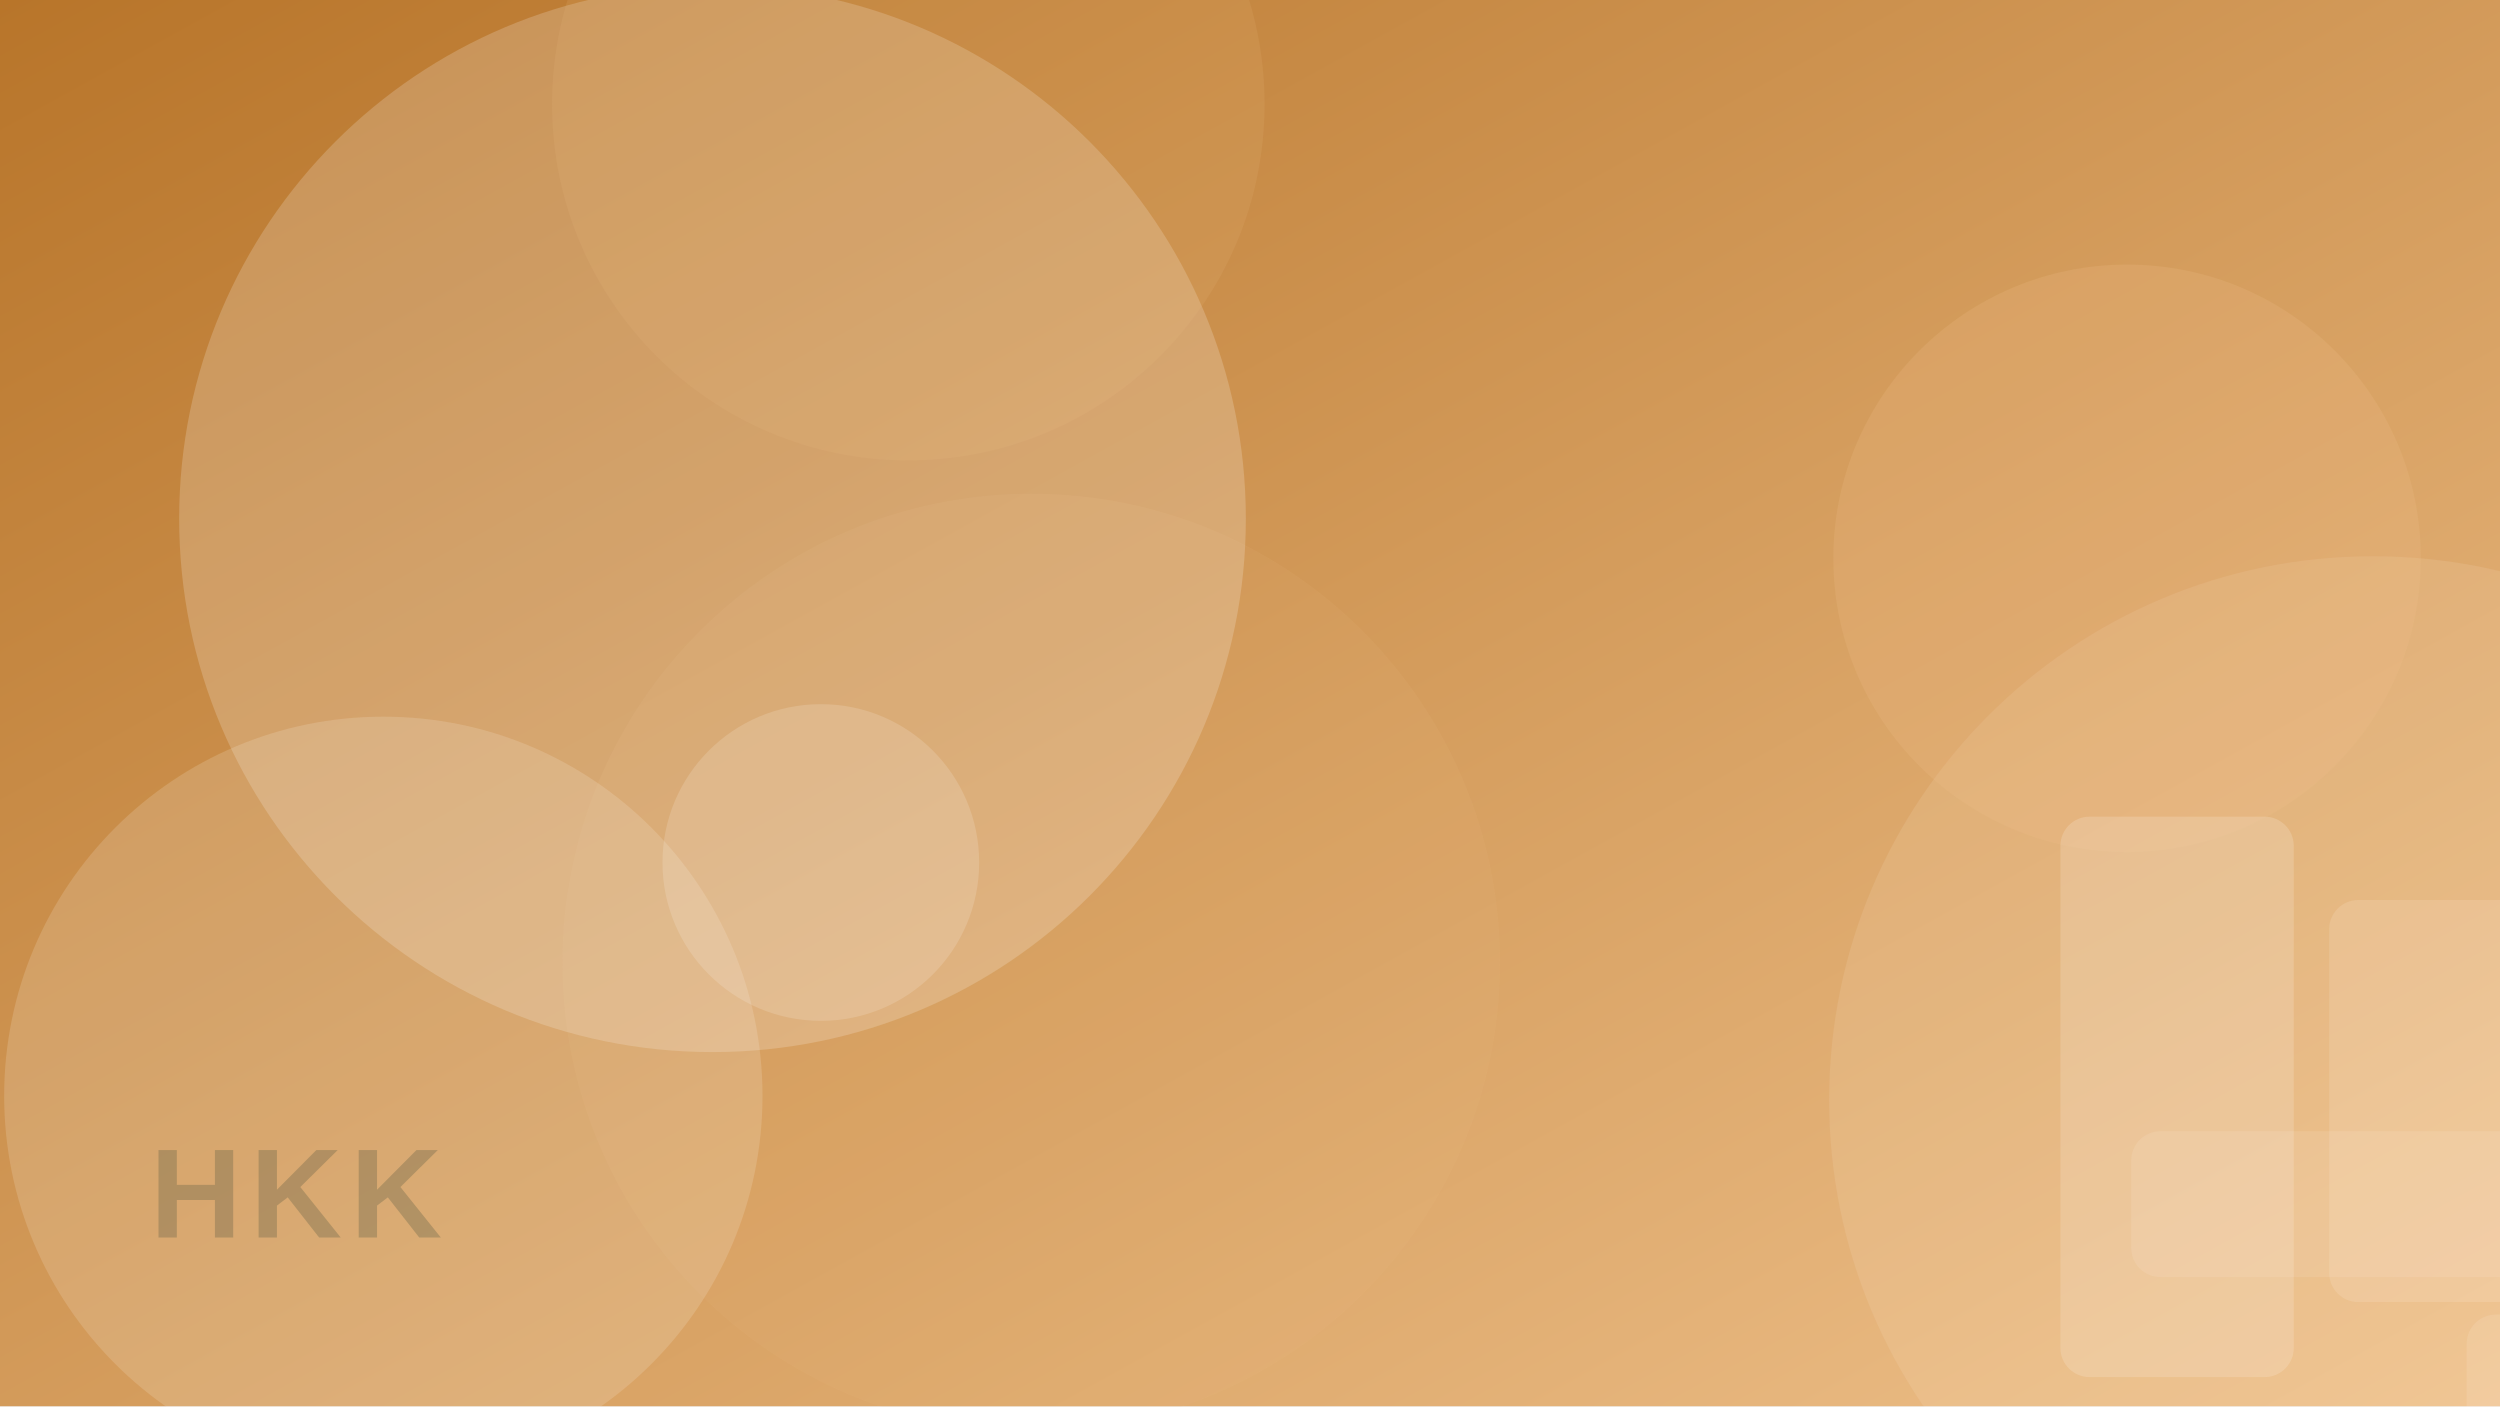
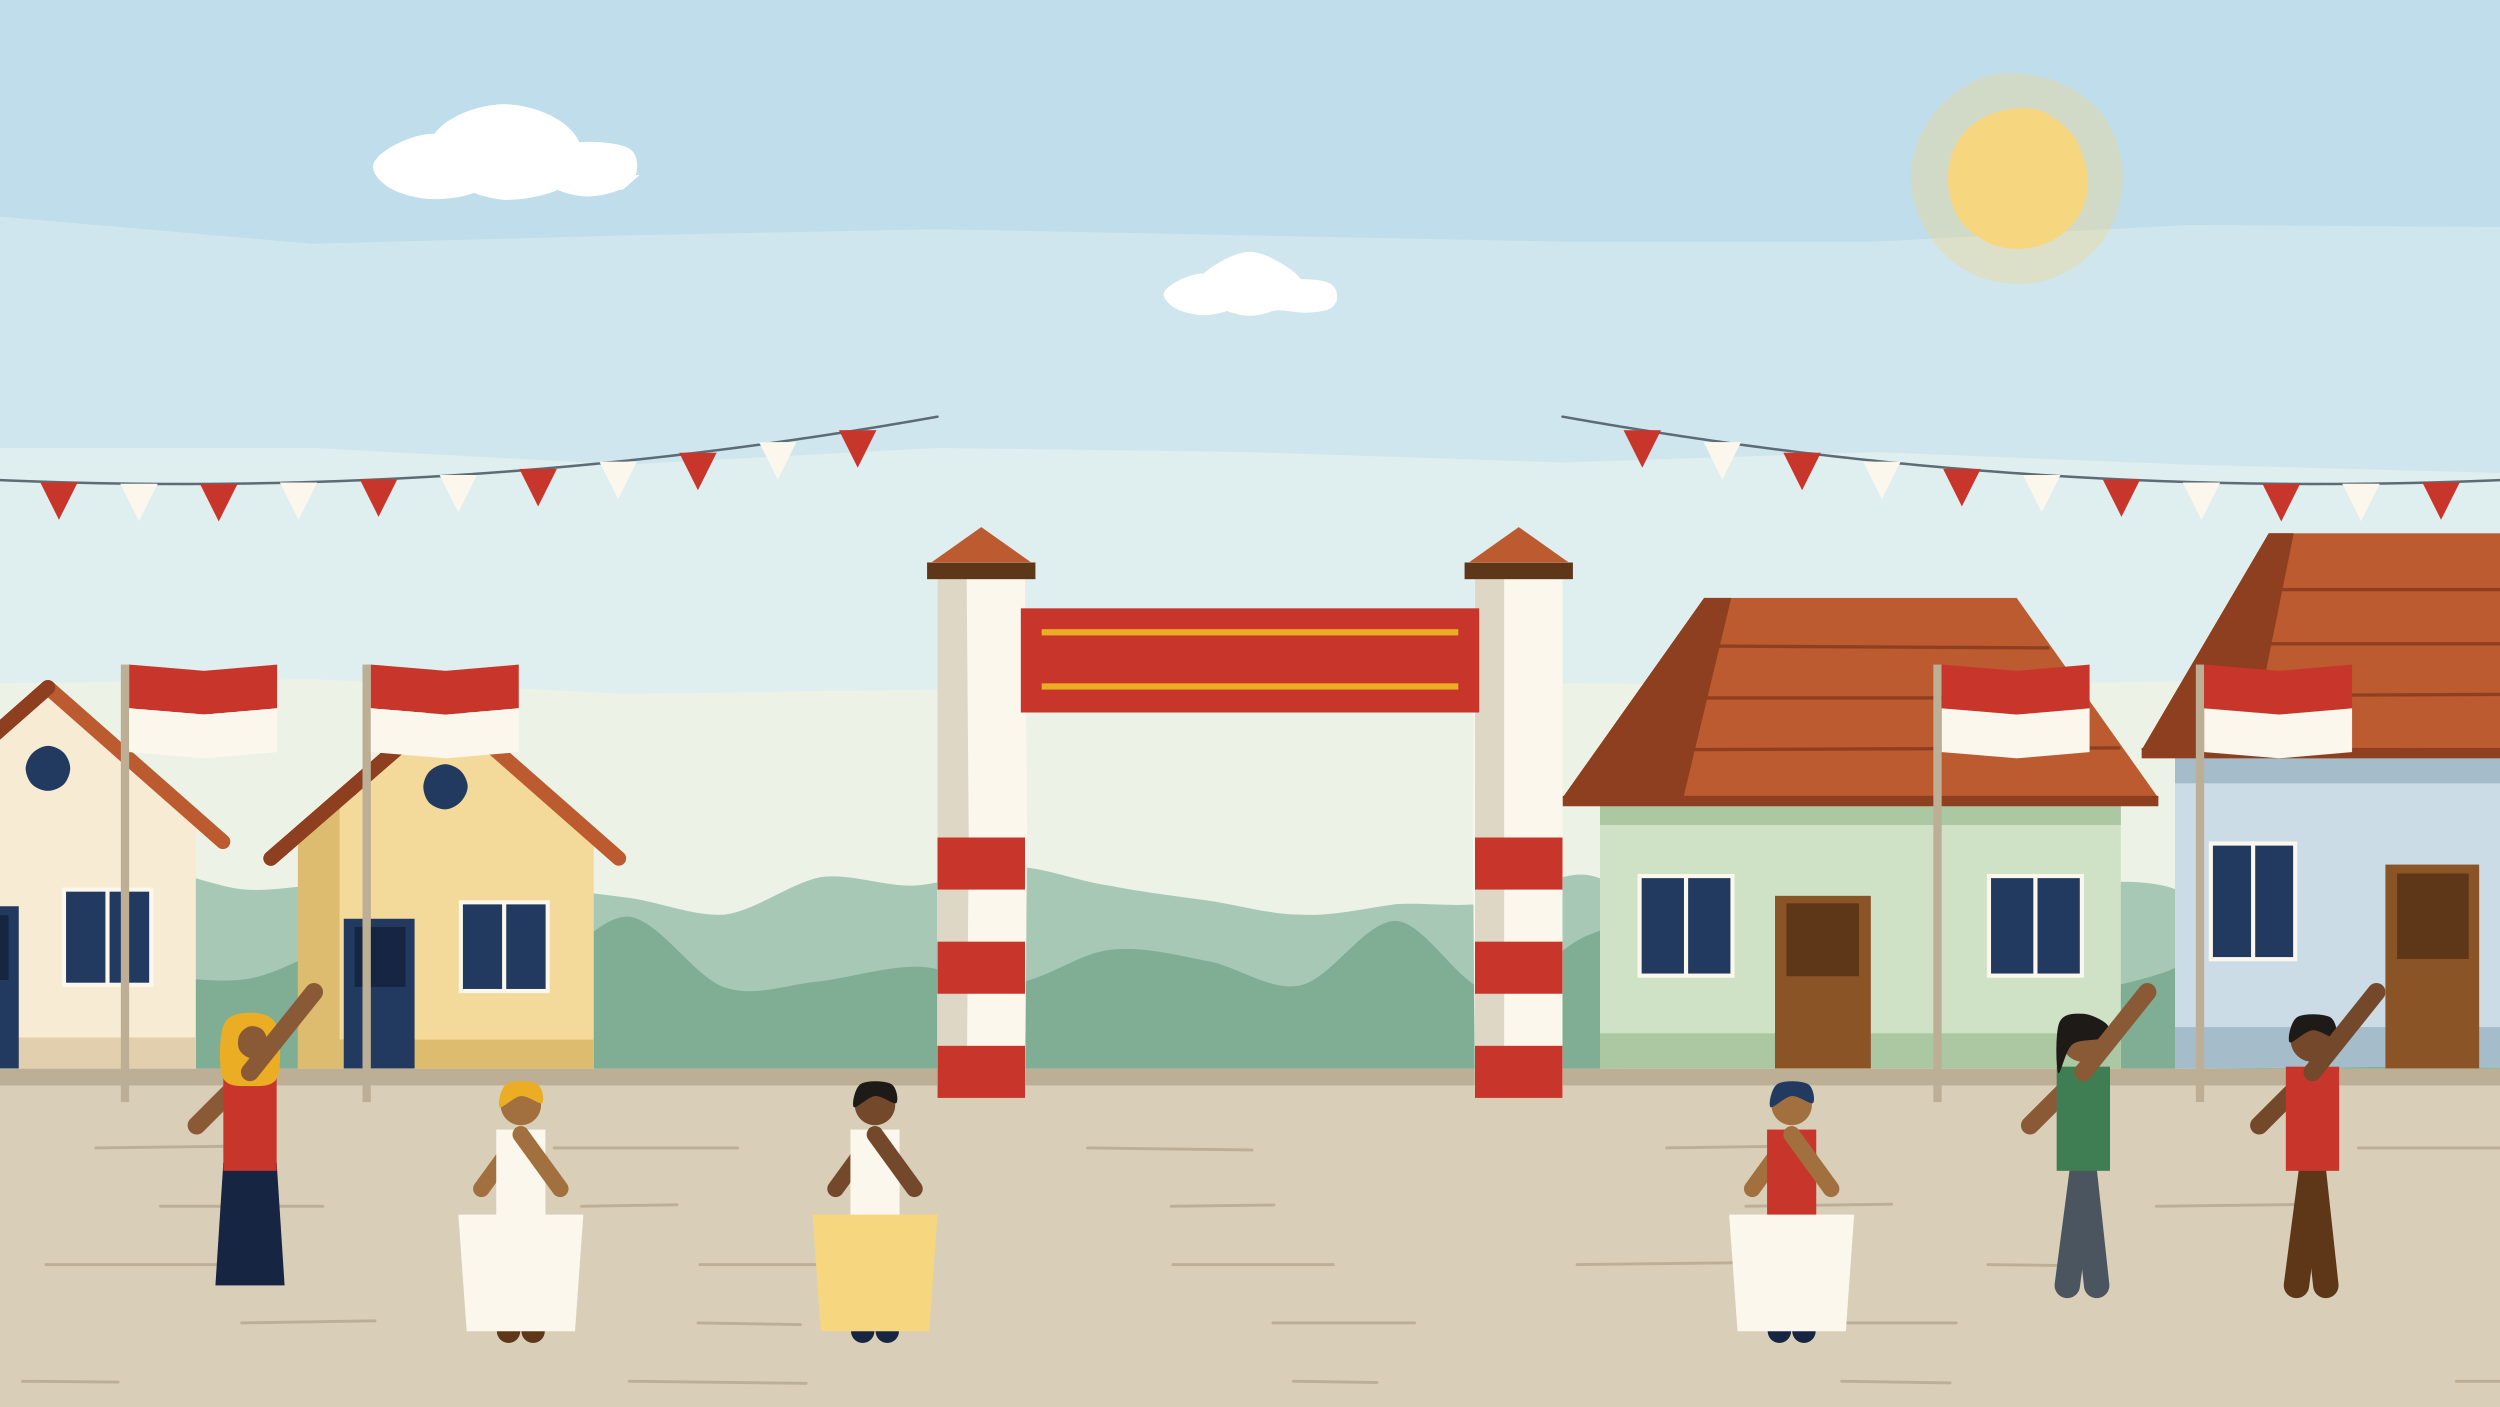
<svg xmlns="http://www.w3.org/2000/svg" viewBox="0 0 1200 675" width="1200" height="675" role="img" aria-label="HUT Kemerdekaan RI ke-81 Kampung Sanggrahan 8">
-   <defs>
-     <linearGradient id="g" x1="0" y1="0" x2="1" y2="1">
-       <stop offset="0%" stop-color="#b8752a" />
-       <stop offset="100%" stop-color="#eec08a" />
-     </linearGradient>
-   </defs>
-   <rect width="1200" height="675" fill="url(#g)" />
-   <circle cx="495" cy="462" r="225" fill="#eec08a" opacity="0.09" />
-   <circle cx="1139" cy="528" r="261" fill="#fcf2e6" opacity="0.11" />
-   <circle cx="342" cy="249" r="256" fill="#ffffff" opacity="0.19" />
-   <circle cx="1021" cy="268" r="141" fill="#eec08a" opacity="0.20" />
-   <circle cx="184" cy="526" r="182" fill="#fcf2e6" opacity="0.17" />
-   <circle cx="394" cy="414" r="76" fill="#ffffff" opacity="0.15" />
-   <circle cx="436" cy="50" r="171" fill="#eec08a" opacity="0.12" />
-   <rect x="1184" y="631" width="205" height="116" rx="14" fill="#fcf2e6" opacity="0.13" />
-   <rect x="1118" y="432" width="224" height="193" rx="14" fill="#fcf2e6" opacity="0.15" />
-   <rect x="989" y="392" width="112" height="269" rx="14" fill="#fcf2e6" opacity="0.20" />
-   <rect x="1023" y="543" width="278" height="70" rx="14" fill="#fcf2e6" opacity="0.12" />
-   <text x="72" y="594" font-family="Segoe UI, Arial, sans-serif" font-size="61" font-weight="700" letter-spacing="4" fill="#0f2e26" opacity="0.20">HKK</text>
+   <style>.g{fill:none;stroke-linecap:round;stroke-linejoin:round}</style>
+   <path fill="#BFDDEB" d="M-20-20l1240 0 0 715-1240 0z" />
+   <path fill="#CFE6EE" d="M0 104l150 13 150-4 150-3 150 3 150 3 150 0 150-8 150 1 20 566-1240 0z" />
+   <path fill="#DFEEEE" d="M0 215l150 0 150 8 150-8 150 2 150 5 150-5 150 6 150 4 20 448-1240 0z" />
+   <path fill="#ECF3E6" d="M0 328l150-2 150 7 150-2 150 3 150-6 150 1 150-2 150 11 20 337-1240 0z" />
+   <path fill="#F6D77F55" d="M1019 86c0 10-4 22-10 30-6 8-16 15-25 18-9 3-22 3-31 0-10-3-19-10-25-18-6-8-11-20-11-30 0-10 4-22 10-30 6-8 16-16 25-19 10-3 22-2 32 1 10 3 20 10 26 18 6 8 9 20 9 30z" />
+   <path fill="#F6D77F" d="M1002 86c1 7-2 15-6 20-4 6-11 10-17 12-7 2-15 2-21 0-6-2-13-7-17-12-4-6-6-13-6-20 0-7 2-15 6-20 4-6 11-10 17-12 6-2 15-3 21-1 6 2 13 8 17 13 3 6 6 13 6 20z" />
+   <path fill="#FFFFFF" d="M233.7 79.9c.5 3.6 .2 9-4.1 11.7-4.4 2.6-14.9 4.2-21.9 4-7-.1-15.2-2.4-20-5-4.8-2.7-8.9-7.2-8.7-10.7 .1-3.5 5.1-7.4 9.9-10 4.7-2.7 12.6-5.7 18.8-5.7 6.2 0 14.3 3.1 18.6 5.8 4.4 2.6 6.8 6.3 7.4 9.9z" />
+   <path fill="#FFFFFF" d="M279 72c1 6-3 14-9 18-7 4-19 6-28 6-9-1-18-4-24-8-6-4-12-11-12-16-1-5 5-12 11-15 6-4 17-7 25-7 8 0 19 3 25 7 6 3 12 10 12 15z" />
+   <path fill="#FFFFFF" d="M305.8 80.9c-.2 3.1-1.9 6.8-5.9 9-4 2.3-12.1 4.5-18.1 4.4-6 0-13.1-2.4-17.6-4.6-4.6-2.3-9.8-5.9-9.7-8.8 0-3 5.3-6.6 9.9-8.8 4.5-2.1 11.2-3.9 17.4-4 6.2-.2 15.7 .8 19.7 2.9 4 2.1 4.6 6.7 4.3 9.9z" />
+   <path fill="#FFFFFF" d="M183 84l124 0-8 7-108 0z" />
+   <path fill="#FFFFFF" d="M597.4 141.2c0 2.4-3.1 5.5-6.4 7.2-3.3 1.7-9 2.9-13.4 2.9-4.4-.1-9.8-1.4-13-3.1-3.2-1.7-6.2-4.7-6-7 .1-2.2 3.7-4.8 6.9-6.4 3.1-1.7 7.8-3.4 12.1-3.5 4.3-.1 10.3 1 13.6 2.7 3.3 1.6 6.3 4.8 6.2 7.2z" />
+   <path fill="#FFFFFF" d="M625.2 136.3c.2 3.3-4.7 7.8-8.9 10.3-4.2 2.6-10.9 5-16.4 5-5.4 0-12.2-2.4-16.4-4.9-4.3-2.6-9.1-7.1-8.9-10.4 .1-3.4 5.6-7.3 9.8-9.8 4.2-2.6 10.4-5.6 15.5-5.6 5.2 0 11.2 3.1 15.4 5.7 4.2 2.5 9.7 6.3 9.9 9.7z" />
+   <path fill="#FFFFFF" d="M641.8 141.9c.1 2-.7 4.8-3.4 6.2-2.6 1.4-8.3 2-12.4 2-4.1-.1-9.2-.8-12.1-2.2-2.9-1.4-5.2-3.9-5.4-6-.2-2.2 1.2-5.4 4.1-6.7 2.9-1.4 9.1-1.3 13.4-1.2 4.2 .1 9.3 .5 12 1.9 2.6 1.3 3.7 3.9 3.8 6z" />
+   <path fill="#FFFFFF" d="M561 144l81 0-5 5-71 0z" />
+   <path fill="#A8C8B6" d="M-20 675c-210-39-8-195 0-234 8-39 31 4 46 1 15-4 31-20 46-23 15-2 31 7 46 8 15 1 31-3 46-3 15 1 31 4 46 4 15 1 31-2 46-1 15 0 31 2 46 4 15 2 31 9 46 8 15-2 31-15 46-18 15-2 31 5 46 4 15-1 31-9 46-9 15 0 31 7 46 9 15 3 31 5 46 7 15 2 31 7 46 7 15 1 31-3 46-5 15-1 31 2 46-1 15-2 31-15 46-13 15 2 31 22 46 25 15 2 31-5 46-9 15-4 31-17 46-15 15 1 31 25 46 26 15 1 31-17 46-20 15-4 31-5 46-2 15 3 31 18 46 20 15 3 31-2 46-3 15-1 31-1 46-3 15-3 35-51 46-12 11 39 225 207 18 248-207 41-1050 39-1260 0z" />
+   <path fill="#7FAE95" d="M-20 675c-210-39-8-201 0-236 8-34 31 23 46 28 15 5 31 1 46 1 15 1 31 4 46 2 15-2 31-13 46-17 15-4 31-8 46-6 15 2 31 19 46 18 15-1 31-26 46-25 15 2 31 29 46 34 15 5 31-2 46-3 15-2 31-7 46-7 15 0 31 10 46 8 15-1 31-14 46-16 15-2 31 2 46 5 15 2 31 15 46 12 15-3 31-31 46-31 15 1 31 33 46 34 15 1 31-21 46-27 15-6 31-10 46-9 15 1 31 10 46 16 15 5 31 14 46 17 15 3 31 1 46 2 15 0 31 3 46 2 15-2 31-5 46-10 15-5 31-19 46-21 15-2 31 2 46 6 15 5 31 22 46 22 15-1 35-56 46-22 11 33 225 186 18 223-207 37-1050 39-1260 0z" />
+   <path fill="#F7EBD3" d="M-48 513l0-121 71-60 71 60 0 121z" />
+   <path fill="#E2CFAE" d="M-48 513l0-121 20-17 0 138z" />
+   <path fill="#E2CFAE" d="M-48 498l142 0 0 15-142 0z" />
+   <path class="g" stroke="#BC5A30" stroke-width="7.1" d="M-61 404l84-74 84 74" />
+   <path class="g" stroke="#8E3F20" stroke-width="7.1" d="M-61 404l84-74" />
+   <path fill="#233A60" d="M33.7 368.8c0 2.5-1.3 5.8-3 7.6-1.8 1.8-5 3.2-7.6 3.2-2.5 .1-5.9-1.3-7.7-3.1-1.8-1.8-3.1-5.2-3.1-7.7 .1-2.5 1.6-5.7 3.4-7.4 1.8-1.8 4.9-3.4 7.4-3.4 2.5 0 5.7 1.5 7.5 3.3 1.7 1.8 3.1 5 3.1 7.5z" />
+   <path fill="#233A60" d="M-25 435l34 0 0 78-34 0z" />
+   <path fill="#162542" d="M-20.6 439.3l24.7 0 0 31.1-24.7 0z" />
+   <path fill="#FBF7EC" d="M29.7 426l43.9 0 0 47.7-43.9 0z" />
+   <path fill="#233A60" d="M31.7 428l39.9 0 0 43.7-39.9 0z" />
+   <path class="g" stroke="#FBF7EC" stroke-width="2" d="M51.6 428l0 43.7" />
+   <path fill="#F4DA9A" d="M143 513l0-113 71-59 71 59 0 113z" />
+   <path fill="#DDBB6F" d="M143 513l0-113 20-16 0 129z" />
+   <path fill="#DDBB6F" d="M143 499l142 0 0 14-142 0z" />
+   <path class="g" stroke="#BC5A30" stroke-width="7.1" d="M130 412l84-73 83 73" />
+   <path class="g" stroke="#8E3F20" stroke-width="7.1" d="M130 412l84-73" />
+   <path fill="#233A60" d="M224.5 377.7c-.1 2.5-1.7 5.5-3.5 7.3-1.8 1.9-4.9 3.5-7.4 3.5-2.5 0-5.8-1.4-7.6-3.2-1.7-1.8-2.8-5.1-2.8-7.6 0-2.6 1.3-5.7 3-7.5 1.8-1.8 4.9-3.3 7.4-3.4 2.5 0 5.8 1.5 7.6 3.3 1.8 1.8 3.3 5.1 3.3 7.6z" />
+   <path fill="#233A60" d="M165 441l34 0 0 72-34 0z" />
+   <path fill="#162542" d="M170.2 444.9l24.5 0 0 28.8-24.5 0z" />
+   <path fill="#FBF7EC" d="M220.2 432.1l43.7 0 0 44.6-43.7 0z" />
+   <path fill="#233A60" d="M222.2 434.1l39.7 0 0 40.6-39.7 0z" />
+   <path class="g" stroke="#FBF7EC" stroke-width="2" d="M242 434.1l0 40.6" />
+   <path fill="#CFE2C6" d="M768 378l125 0 125 0 0 135-125 1-125-1z" />
+   <path fill="#ABC8A2" d="M768 496l125 0 125 0 0 17-125 0-125 0z" />
+   <path fill="#ABC8A2" d="M768 378l126 0 124 0 0 18-125 0-125 0z" />
+   <path fill="#BC5A30" d="M750 383l68-96 150 0 68 96-143 0z" />
+   <path fill="#8E3F20" d="M750 383l68-96 13 0-23 96z" />
+   <path class="g" stroke="#8E3F20" stroke-width="1.6" d="M803 310l180 1M786 335l214 0M769 360l248-1" />
+   <path fill="#8E3F20" d="M750 382l143 0 143 0 0 5-143 0-143 0z" />
+   <path fill="#8B5427" d="M852 430l46 0 0 83-46 0z" />
+   <path fill="#5E3618" d="M857.5 433.6l34.8 0 0 35-34.8 0z" />
+   <path fill="#FBF7EC" d="M786 419.5l46.6 0 0 49.8-46.6 0z" />
+   <path fill="#233A60" d="M788 421.5l42.6 0 0 45.8-42.6 0z" />
+   <path class="g" stroke="#FBF7EC" stroke-width="2" d="M809.3 421.5l0 45.8" />
+   <path fill="#FBF7EC" d="M953.7 419.5l46.6 0 0 49.8-46.6 0z" />
+   <path fill="#233A60" d="M955.7 421.5l42.6 0 0 45.8-42.6 0z" />
+   <path class="g" stroke="#FBF7EC" stroke-width="2" d="M977 421.5l0 45.8" />
+   <path fill="#CBDCE6" d="M1044 355l113 0 114 0 0 158-114-1-113 1z" />
+   <path fill="#A5BDCB" d="M1044 493l114 0 113 0 0 20-114-1-113 1z" />
+   <path fill="#A5BDCB" d="M1044 355l113 1 114-1 0 21-114 0-113 0z" />
+   <path fill="#BC5A30" d="M1028 360l61-104 136 0 61 104-129-1z" />
+   <path fill="#8E3F20" d="M1028 360l61-104 12 0-21 104z" />
+   <path class="g" stroke="#8E3F20" stroke-width="1.6" d="M1076 283l163 0M1061 309l193 0M1046 334l223-1" />
+   <path fill="#8E3F20" d="M1028 359l129 0 129 0 0 5-129 0-129 0z" />
+   <path fill="#8B5427" d="M1145 415l45 0 0 98-45 0z" />
+   <path fill="#5E3618" d="M1150.6 419.3l34.4 0 0 41-34.4 0z" />
+   <path fill="#FBF7EC" d="M1060.2 403.9l42.5 0 0 57.5-42.5 0z" />
+   <path fill="#233A60" d="M1062.2 405.9l38.5 0 0 53.5-38.5 0z" />
+   <path class="g" stroke="#FBF7EC" stroke-width="2" d="M1081.5 405.9l0 53.5" />
+   <path fill="#FBF7EC" d="M1211.9 403.9l42.5 0 0 57.5-42.5 0z" />
+   <path fill="#233A60" d="M1213.9 405.9l38.5 0 0 53.5-38.5 0z" />
+   <path class="g" stroke="#FBF7EC" stroke-width="2" d="M1233.2 405.9l0 53.5" />
+   <path fill="#D9CEB8" d="M-20 513l1240 0 0 182-1240 0z" />
+   <path fill="#BDAF95" d="M-20 513l155 0 155 0 155 0 155 0 155 0 155 0 155 0 155 0 0 8-155 0-155 0-155 0-155 0-155 0-155 0-155 0-155 0z" />
+   <path class="g" stroke="#BDAF95" stroke-width="1.4" d="M46 551l80-1M266 551l88 0M522 551l79 1M800 551l69-1M1132 551l82 0M77 579l78 0M279.1 579l45.9-.7M562.1 579l49.4-.6M838 579l70-1M1035 579l82-1M22 607l90 0M336 607l83 0M563 607l77 0M757 607l87-1M954.2 607l55 .7M116 635l64-1M335 635l49.2 .8M611 635l68 0M877 635l62 0M10.8 663l45.9 .4M302 663l85 1M620.8 663l40.1 .6M884 663l52 .8M1179 663l85 0" />
+   <path fill="#FBF7EC" d="M450 277l42 0 1 124-1 126-42 0 0-125z" />
+   <path fill="#DED7C5" d="M450 277l14 0 1 125-1 125-14 0 0-125z" />
+   <path fill="#C8352B" d="M450 502l42 0 0 25-42 0z" />
+   <path fill="#C8352B" d="M450 452l42 0 0 25-42 0z" />
+   <path fill="#C8352B" d="M450 402l42 0 0 25-42 0z" />
+   <path fill="#5E3618" d="M445 270l52 0 0 8-52 0z" />
+   <path fill="#BC5A30" d="M447 270l24-17 24 17z" />
+   <path fill="#FBF7EC" d="M708 277l42 0 0 125 0 125-42 0-1-125z" />
+   <path fill="#DED7C5" d="M708 277l14 0 0 125 0 125-14 0 0-125z" />
+   <path fill="#C8352B" d="M708 502l42 0 0 25-42 0z" />
+   <path fill="#C8352B" d="M708 452l42 0 0 25-42 0z" />
+   <path fill="#C8352B" d="M708 402l42 0 0 25-42 0z" />
+   <path fill="#5E3618" d="M703 270l52 0 0 8-52 0z" />
+   <path fill="#BC5A30" d="M705 270l24-17 24 17z" />
+   <path fill="#C8352B" d="M490 292l111 0 109 0 0 50-110 0-110 0z" />
+   <path fill="#EAAD24" d="M500 302l200 0 0 3-200 0z" />
+   <path fill="#EAAD24" d="M500 328l200 0 0 3-200 0z" />
+   <path class="g" stroke="#5C6B74" stroke-width="1.2" d="M-10 230q230 11 460-30" />
+   <path fill="#C8352B" d="M19.3 231.5l18 0-9 18z" />
+   <path fill="#FBF7EC" d="M57.7 232.2l18 0-9 18z" />
+   <path fill="#C8352B" d="M96 232.3l18 0-9 18z" />
+   <path fill="#FBF7EC" d="M134.3 231.6l18 0-9 18z" />
+   <path fill="#C8352B" d="M172.7 230.1l18 0-9 18z" />
+   <path fill="#FBF7EC" d="M211 228l18 0-9 18z" />
+   <path fill="#C8352B" d="M249.3 225.1l18 0-9 18z" />
+   <path fill="#FBF7EC" d="M287.7 221.6l18 0-9 18z" />
+   <path fill="#C8352B" d="M326 217.3l18 0-9 18z" />
+   <path fill="#FBF7EC" d="M364.3 212.2l18 0-9 18z" />
+   <path fill="#C8352B" d="M402.7 206.5l18 0-9 18z" />
+   <path class="g" stroke="#5C6B74" stroke-width="1.2" d="M750 200q230 41 460 30" />
+   <path fill="#C8352B" d="M779.3 206.5l18 0-9 18z" />
+   <path fill="#FBF7EC" d="M817.7 212.2l18 0-9 18z" />
+   <path fill="#C8352B" d="M856 217.3l18 0-9 18z" />
+   <path fill="#FBF7EC" d="M894.3 221.6l18 0-9 18z" />
+   <path fill="#C8352B" d="M932.7 225.1l18 0-9 18z" />
+   <path fill="#FBF7EC" d="M971 228l18 0-9 18z" />
+   <path fill="#C8352B" d="M1009.3 230.1l18 0-9 18z" />
+   <path fill="#FBF7EC" d="M1047.7 231.6l18 0-9 18z" />
+   <path fill="#C8352B" d="M1086 232.3l18 0-9 18z" />
+   <path fill="#FBF7EC" d="M1124.3 232.2l18 0-9 18z" />
+   <path fill="#C8352B" d="M1162.7 231.5l18 0-9 18z" />
+   <path fill="#BDAF95" d="M58 319l4 0 0 210-4 0z" />
+   <path fill="#C8352B" d="M62 319l36 3 35-3 0 21-35 3-36-3z" />
+   <path fill="#FBF7EC" d="M62 340l36 3 35-3 0 21-35 3-36-3z" />
+   <path fill="#BDAF95" d="M174 319l4 0 0 210-4 0z" />
+   <path fill="#C8352B" d="M178 319l36 3 35-3 0 21-35 3-36-3z" />
+   <path fill="#FBF7EC" d="M178 340l36 3 35-3 0 21-35 3-36-3z" />
+   <path fill="#BDAF95" d="M928 319l4 0 0 210-4 0z" />
+   <path fill="#C8352B" d="M932 319l36 3 35-3 0 21-35 3-36-3z" />
+   <path fill="#FBF7EC" d="M932 340l36 3 35-3 0 21-35 3-36-3z" />
+   <path fill="#BDAF95" d="M1054 319l4 0 0 210-4 0z" />
+   <path fill="#C8352B" d="M1058 319l36 3 35-3 0 21-35 3-36-3z" />
+   <path fill="#FBF7EC" d="M1058 340l36 3 35-3 0 21-35 3-36-3z" />
+   <path class="g" stroke="#A2703F" stroke-width="8" d="M250 544.6l-18.9 26" />
+   <path class="g" stroke="#5E3618" stroke-width="11.2" d="M250 584.7l-5.9 54.3" />
+   <path class="g" stroke="#5E3618" stroke-width="11.2" d="M250 584.7l5.9 54.3" />
+   <path fill="#FBF7EC" d="M238.2 542.2l23.6 0 0 46.1-23.6 0z" />
+   <circle fill="#A2703F" cx="250" cy="530.4" r="9.7" />
+   <path fill="#EAAD24" d="M239.8 531.4c-1.1-1 .4-9.3 3.4-11.1 3-1.9 11.7-1.6 14.5 0 2.9 1.5 3.7 8.2 2.5 9.2-1.3 .9-6.8-3.7-10.2-3.4-3.4 .3-9 6.3-10.2 5.3z" />
+   <path class="g" stroke="#A2703F" stroke-width="8" d="M250 544.6l18.9 26" />
+   <path fill="#FBF7EC" d="M220 583l60 0-4 56-52 0z" />
+   <path class="g" stroke="#74482A" stroke-width="8" d="M420 544.6l-18.9 26" />
+   <path class="g" stroke="#162542" stroke-width="11.2" d="M420 584.7l-5.9 54.3" />
+   <path class="g" stroke="#162542" stroke-width="11.2" d="M420 584.7l5.9 54.3" />
+   <path fill="#FBF7EC" d="M408.2 542.2l23.6 0 0 46.1-23.6 0z" />
+   <circle fill="#74482A" cx="420" cy="530.4" r="9.7" />
+   <path fill="#1E1A18" d="M409.8 531.4c-1.1-1 .4-9.3 3.4-11.1 3-1.9 11.7-1.6 14.5 0 2.9 1.5 3.7 8.2 2.5 9.2-1.3 .9-6.8-3.7-10.2-3.4-3.4 .3-9 6.3-10.2 5.3z" />
+   <path class="g" stroke="#74482A" stroke-width="8" d="M420 544.6l18.9 26" />
+   <path fill="#F6D77F" d="M390 583l60 0-4 56-52 0z" />
+   <path class="g" stroke="#A2703F" stroke-width="8" d="M860 544.6l-18.9 26" />
+   <path class="g" stroke="#162542" stroke-width="11.2" d="M860 584.7l-5.9 54.3" />
+   <path class="g" stroke="#162542" stroke-width="11.2" d="M860 584.7l5.9 54.3" />
+   <path fill="#C8352B" d="M848.2 542.2l23.6 0 0 46.1-23.6 0z" />
+   <circle fill="#A2703F" cx="860" cy="530.4" r="9.7" />
+   <path fill="#233A60" d="M849.8 531.4c-1.1-1 .4-9.3 3.4-11.1 3-1.9 11.7-1.6 14.5 0 2.9 1.5 3.7 8.2 2.5 9.2-1.3 .9-6.8-3.7-10.2-3.4-3.4 .3-9 6.3-10.2 5.3z" />
+   <path class="g" stroke="#A2703F" stroke-width="8" d="M860 544.6l18.9 26" />
+   <path fill="#FBF7EC" d="M830 583l60 0-4 56-52 0z" />
+   <path class="g" stroke="#8A5A36" stroke-width="8.7" d="M120 514.6l-25.6 25.6" />
+   <path fill="#162542" d="M107.2 558.1l25.6 0 3.8 58.9-33.2 0z" />
+   <path fill="#C8352B" d="M107.2 512l25.6 0 0 50-25.6 0z" />
+   <circle fill="#8A5A36" cx="120" cy="499.2" r="10.5" />
+   <path fill="#EAAD24" d="M106.9 517.1c-2.1-4.9-1.7-20 .5-25.2 2.2-5.2 8.4-5.8 12.6-5.8 4.2 0 10.4 .6 12.6 5.8 2.2 5.2 2.6 20.3 .5 25.2-2.1 4.9-8.7 4.2-13.1 4.2-4.4 0-11 .7-13.1-4.2z" />
+   <path fill="#8A5A36" d="M128.4 500.3c0 2-1.3 4.8-2.7 6-1.5 1.3-4.2 1.9-6 1.5-1.8-.5-4.1-2.3-4.9-4.1-.8-1.8-.8-4.9 .1-6.8 .8-1.8 2.9-3.7 4.8-4.2 1.8-.5 4.6 .2 6.1 1.4 1.4 1.3 2.7 4.2 2.6 6.2z" />
+   <path class="g" stroke="#8A5A36" stroke-width="8.7" d="M120 514.6l30.7-38.4" />
+   <path class="g" stroke="#8A5A36" stroke-width="8.7" d="M1000 514.6l-25.6 25.6" />
+   <path class="g" stroke="#4A5560" stroke-width="12.2" d="M1000 558.1l-7.7 58.9" />
+   <path class="g" stroke="#4A5560" stroke-width="12.2" d="M1000 558.1l6.4 58.9" />
+   <path fill="#3F7D52" d="M987.2 512l25.6 0 0 50-25.6 0z" />
+   <circle fill="#8A5A36" cx="1000" cy="499.2" r="10.5" />
+   <path fill="#1E1A18" d="M987.9 515c-1-1.8-1.5-19.4 .6-24.2 2-4.7 7.7-4.3 11.5-4.2 3.8 .2 10 3.4 11.5 5.3 1.6 1.9 .7 4.7-2.1 6.3-2.8 1.6-11.1 .3-14.6 3.1-3.6 2.8-5.8 15.4-6.9 13.7z" />
+   <path class="g" stroke="#8A5A36" stroke-width="8.7" d="M1000 514.6l30.7-38.4" />
+   <path class="g" stroke="#74482A" stroke-width="8.7" d="M1110 514.6l-25.6 25.6" />
+   <path class="g" stroke="#5E3618" stroke-width="12.2" d="M1110 558.1l-7.7 58.9" />
+   <path class="g" stroke="#5E3618" stroke-width="12.2" d="M1110 558.1l6.4 58.9" />
+   <path fill="#C8352B" d="M1097.2 512l25.6 0 0 50-25.6 0z" />
+   <circle fill="#74482A" cx="1110" cy="499.2" r="10.5" />
+   <path fill="#1E1A18" d="M1099 500.3c-1.2-1.1 .4-10.1 3.7-12.1 3.2-2 12.6-1.6 15.7 0 3.1 1.7 4 8.9 2.6 10-1.4 1-7.3-4-11-3.7-3.7 .4-9.8 6.8-11 5.8z" />
+   <path class="g" stroke="#74482A" stroke-width="8.7" d="M1110 514.6l30.7-38.4" />
</svg>
